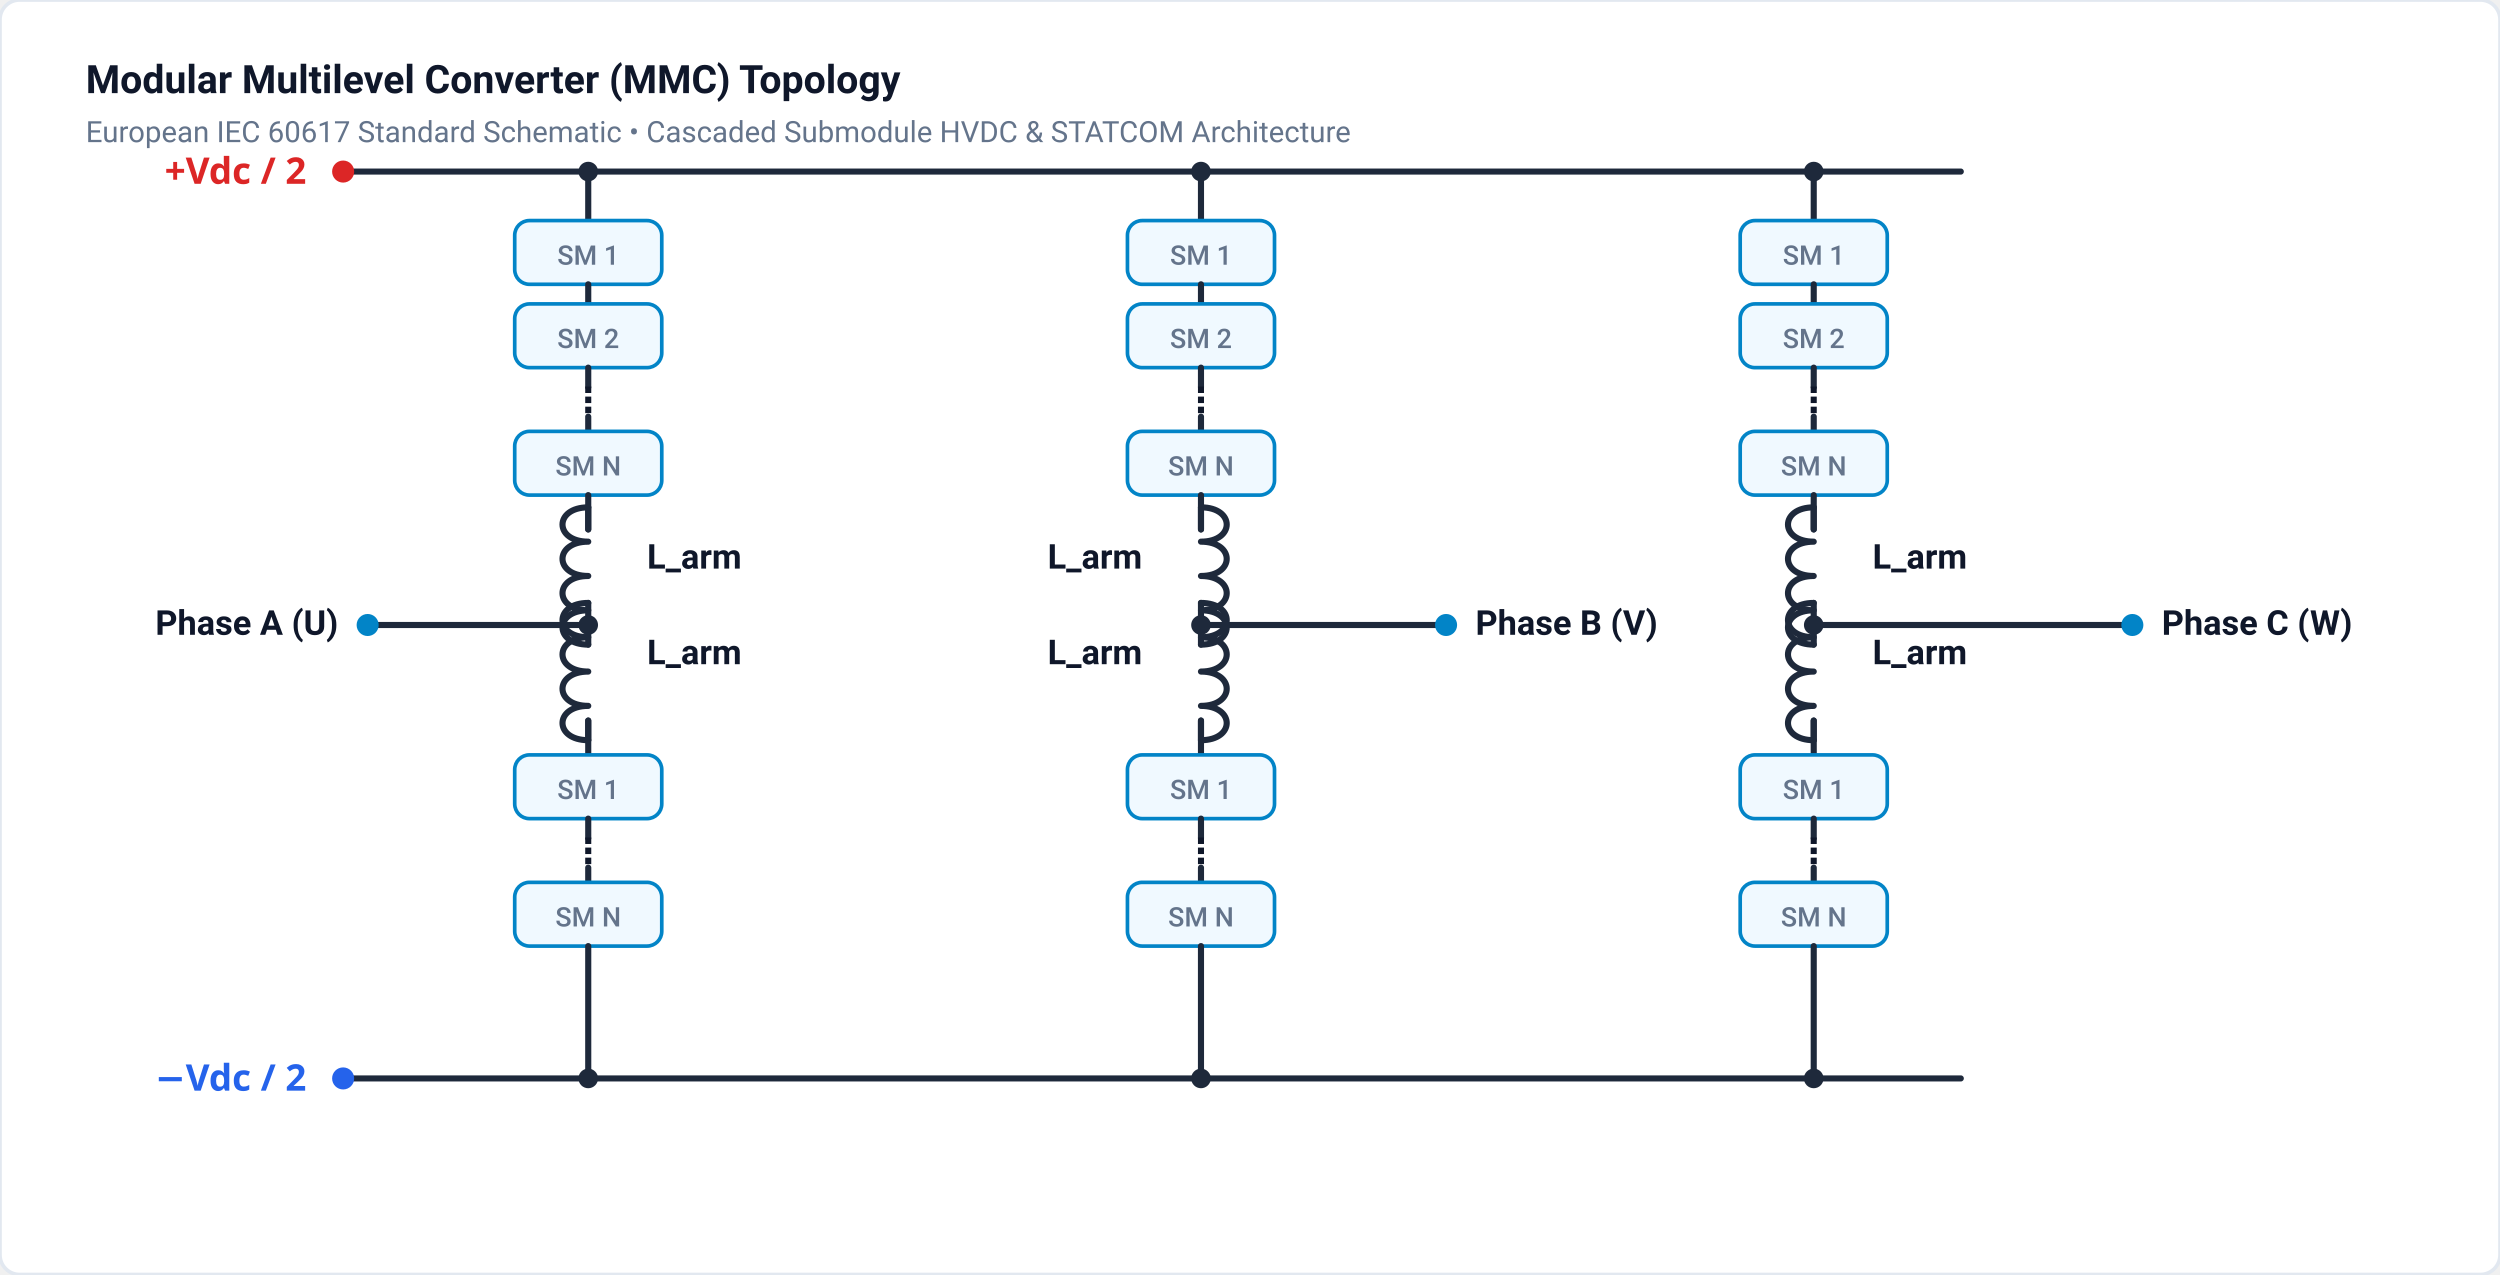
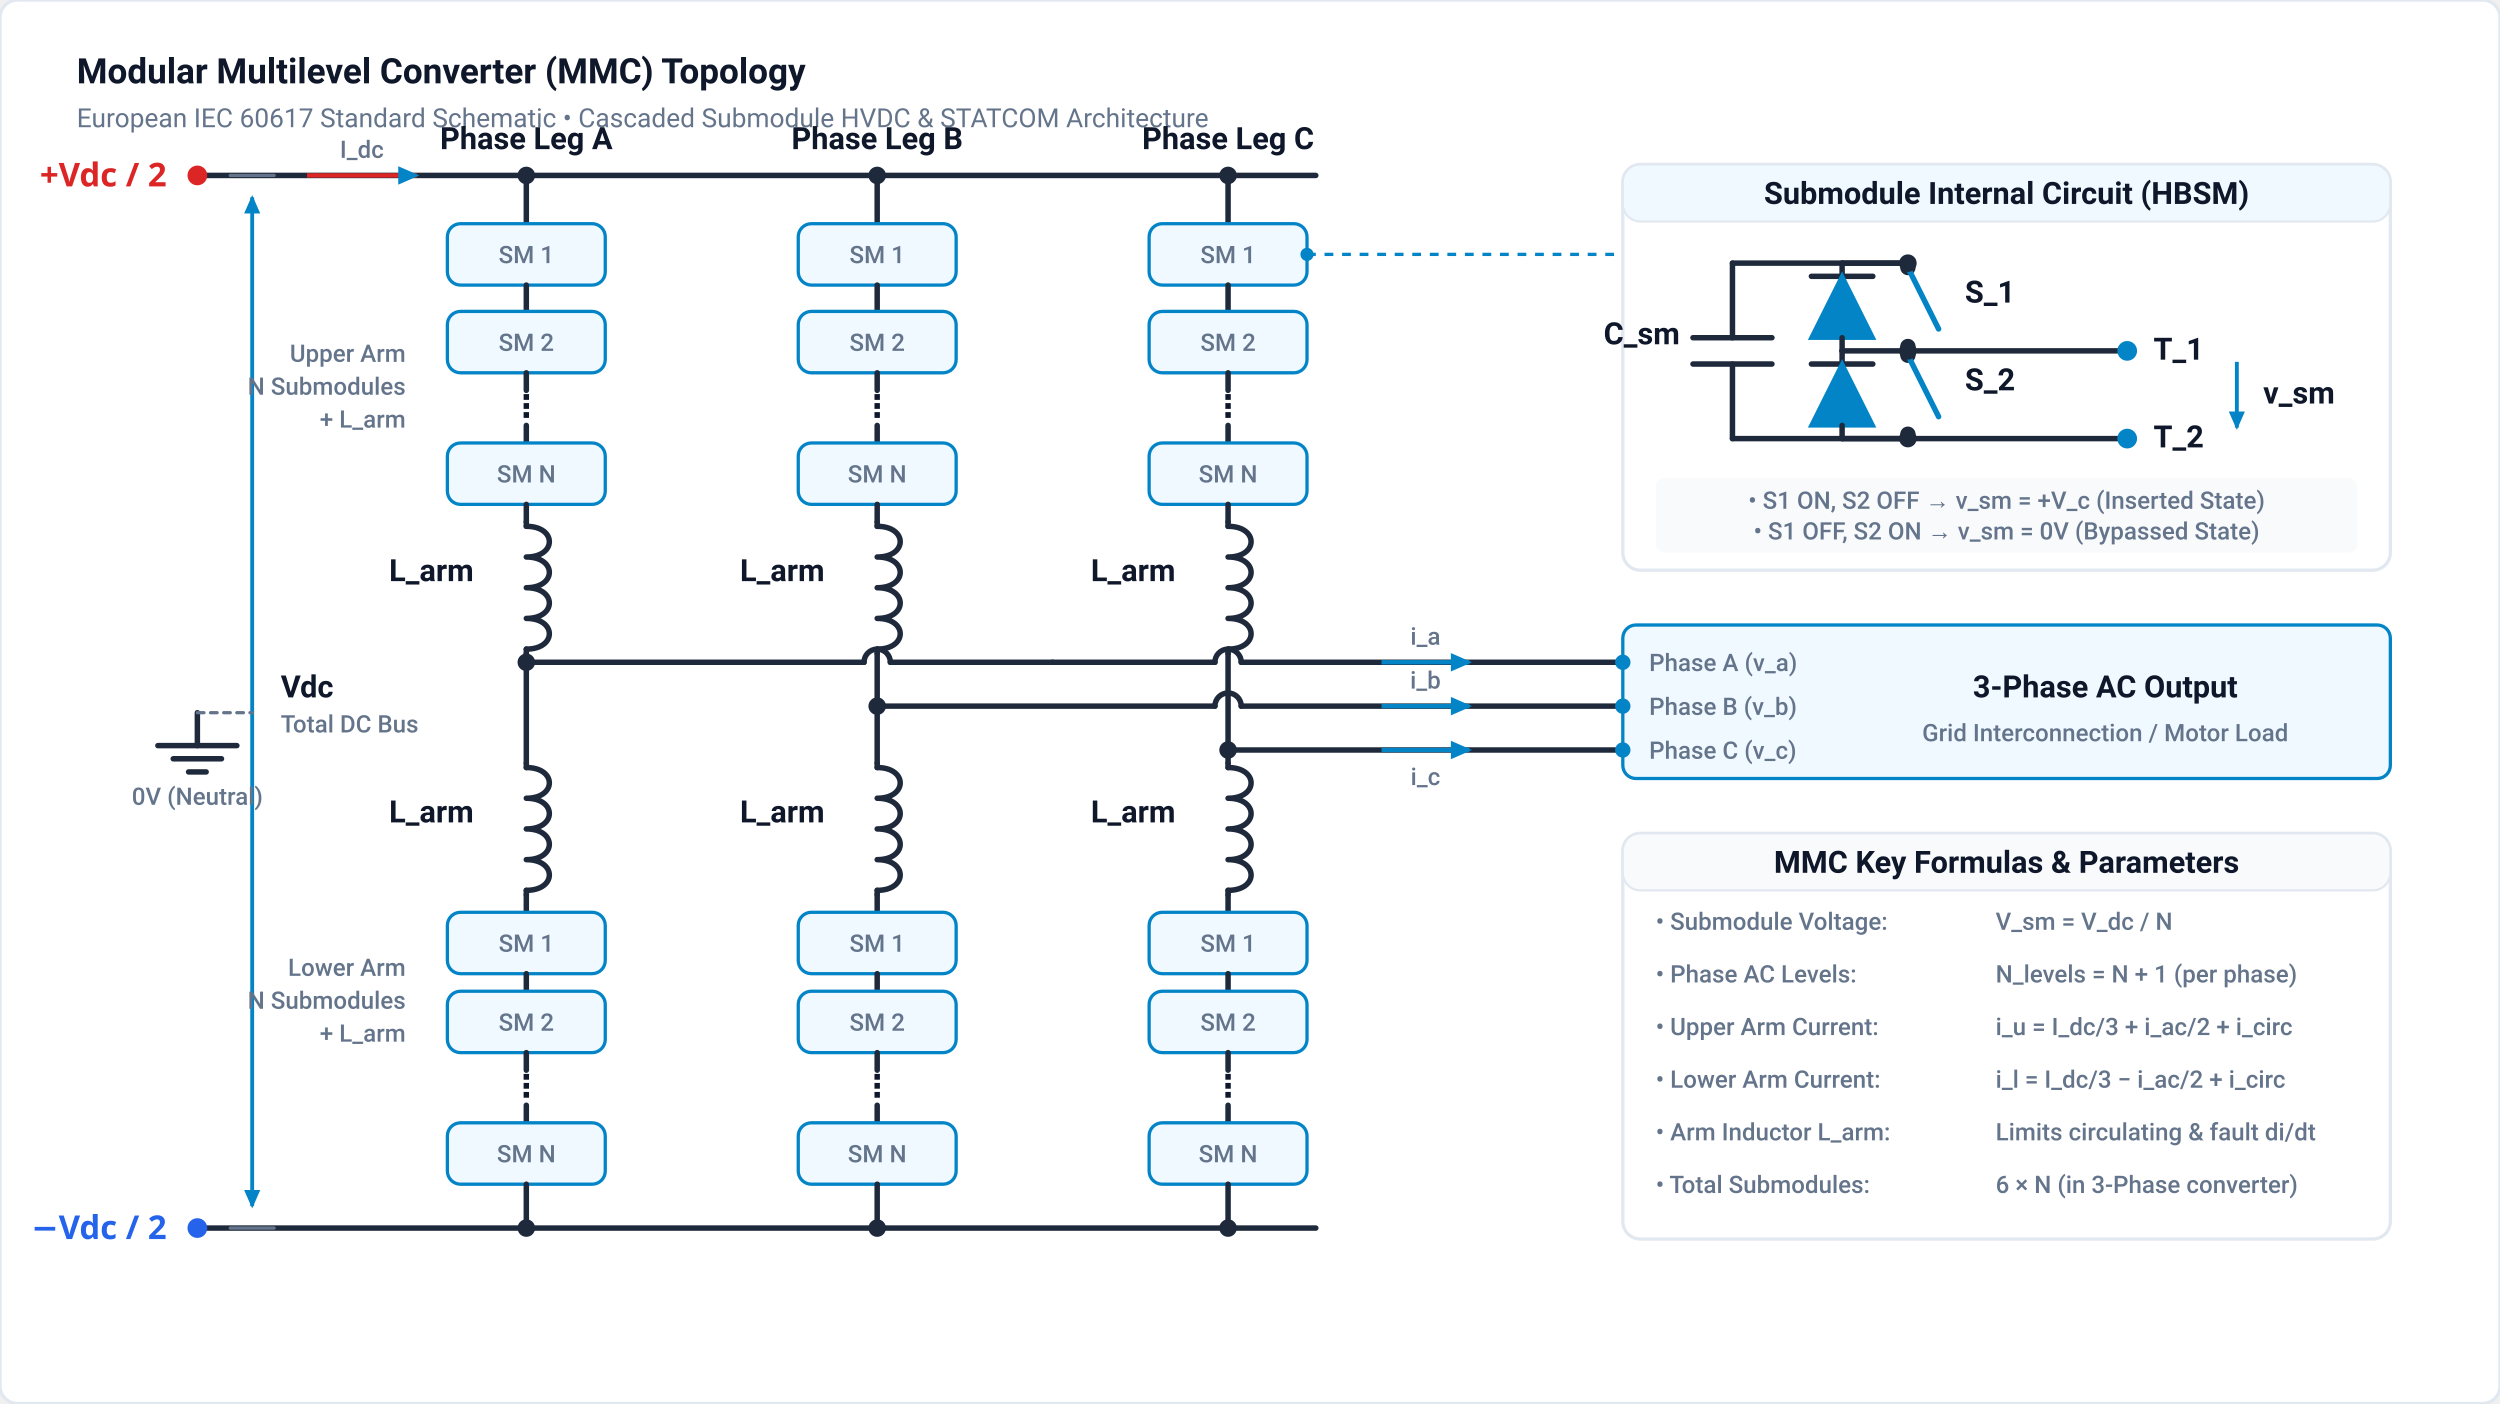
- <svg xmlns="http://www.w3.org/2000/svg" viewBox="0 0 1020 520" width="100%" height="100%">
+ <svg xmlns="http://www.w3.org/2000/svg" viewBox="0 0 1140 640" width="100%" height="100%">
  <defs>
    <style>
      .wire { stroke: #1e293b; stroke-width: 2.5; stroke-linecap: round; stroke-linejoin: round; fill: none; }
      .wire-thin { stroke: #64748b; stroke-width: 1.5; stroke-linecap: round; stroke-linejoin: round; fill: none; }
      .wire-dashed { stroke: #0284c7; stroke-width: 2; stroke-dasharray: 5,4; fill: none; }
      .wire-gnd { stroke: #1e293b; stroke-width: 2.5; stroke-linecap: round; }
      .junction { fill: #1e293b; }
      .label { font-family: -apple-system, BlinkMacSystemFont, "Segoe UI", Roboto, "Helvetica Neue", Arial, sans-serif; font-size: 14px; fill: #0f172a; font-weight: 600; text-anchor: middle; }
      .label-start { font-family: -apple-system, BlinkMacSystemFont, "Segoe UI", Roboto, "Helvetica Neue", Arial, sans-serif; font-size: 14px; fill: #0f172a; font-weight: 600; text-anchor: start; }
      .label-end { font-family: -apple-system, BlinkMacSystemFont, "Segoe UI", Roboto, "Helvetica Neue", Arial, sans-serif; font-size: 14px; fill: #0f172a; font-weight: 600; text-anchor: end; }
      .sublabel { font-family: -apple-system, BlinkMacSystemFont, "Segoe UI", Roboto, "Helvetica Neue", Arial, sans-serif; font-size: 11px; fill: #64748b; font-weight: 500; text-anchor: middle; }
      .sublabel-start { font-family: -apple-system, BlinkMacSystemFont, "Segoe UI", Roboto, "Helvetica Neue", Arial, sans-serif; font-size: 11px; fill: #64748b; font-weight: 500; text-anchor: start; }
      .sublabel-end { font-family: -apple-system, BlinkMacSystemFont, "Segoe UI", Roboto, "Helvetica Neue", Arial, sans-serif; font-size: 11px; fill: #64748b; font-weight: 500; text-anchor: end; }
      .title { font-family: -apple-system, BlinkMacSystemFont, "Segoe UI", Roboto, "Helvetica Neue", Arial, sans-serif; font-size: 16px; fill: #0f172a; font-weight: 700; }
      .subtitle { font-family: -apple-system, BlinkMacSystemFont, "Segoe UI", Roboto, "Helvetica Neue", Arial, sans-serif; font-size: 12px; fill: #64748b; font-weight: 400; }
      .comp-body { fill: #ffffff; stroke: #1e293b; stroke-width: 2.2; }
      .comp-diode { fill: #0284c7; stroke: #0284c7; stroke-width: 2; }
      .comp-sw { stroke: #0284c7; stroke-width: 2.5; stroke-linecap: round; fill: none; }
      .arrow { fill: #0284c7; stroke: none; }
      .measure-arrow { stroke: #0284c7; stroke-width: 1.75; fill: none; }
      .tag-pos { fill: #dc2626; font-family: sans-serif; font-size: 16px; font-weight: bold; text-anchor: middle; }
      .tag-pos-start { fill: #dc2626; font-family: sans-serif; font-size: 15px; font-weight: bold; text-anchor: start; }
      .tag-pos-end { fill: #dc2626; font-family: sans-serif; font-size: 15px; font-weight: bold; text-anchor: end; }
      .tag-neg { fill: #2563eb; font-family: sans-serif; font-size: 18px; font-weight: bold; text-anchor: middle; }
      .tag-neg-start { fill: #2563eb; font-family: sans-serif; font-size: 15px; font-weight: bold; text-anchor: start; }
      .tag-neg-end { fill: #2563eb; font-family: sans-serif; font-size: 15px; font-weight: bold; text-anchor: end; }
      .card { fill: #ffffff; stroke: #e2e8f0; stroke-width: 1.5; rx: 8px; }
      .block { fill: #f8fafc; stroke: #cbd5e1; stroke-width: 1.5; rx: 6px; }
      .block-accent { fill: #f0f9ff; stroke: #0284c7; stroke-width: 1.5; rx: 6px; }
      .leg-box { fill: #f8fafc; stroke: #cbd5e1; stroke-width: 1.2; stroke-dasharray: 4,4; rx: 6px; }
    </style>
    <marker id="arr-blue" viewBox="0 0 10 10" refX="7" refY="5" markerWidth="6" markerHeight="6" orient="auto-start-reverse">
      <path d="M 0 1.5 L 8 5 L 0 8.5 z" fill="#0284c7" />
    </marker>
    <marker id="arr-green" viewBox="0 0 10 10" refX="7" refY="5" markerWidth="6" markerHeight="6" orient="auto-start-reverse">
      <path d="M 0 1.5 L 8 5 L 0 8.5 z" fill="#16a34a" />
    </marker>
  </defs>
  <rect width="100%" height="100%" class="card" />
  <text x="35" y="38" class="title">Modular Multilevel Converter (MMC) Topology</text>
  <text x="35" y="58" class="subtitle">European IEC 60617 Standard Schematic • Cascaded Submodule HVDC &amp; STATCOM Architecture</text>
-   <line x1="140" y1="70" x2="800" y2="70" class="wire" stroke="#dc2626" />
-   <circle cx="140" cy="70" r="4.5" fill="#dc2626" />
-   <text x="125" y="75" class="tag-pos-end">+Vdc / 2</text>
-   <line x1="140" y1="440" x2="800" y2="440" class="wire" stroke="#2563eb" />
-   <circle cx="140" cy="440" r="4.5" fill="#2563eb" />
-   <text x="125" y="445" class="tag-neg-end">−Vdc / 2</text>
-   <circle cx="240" cy="70" r="4" class="junction" />
-   <circle cx="240" cy="440" r="4" class="junction" />
-   <line x1="240" y1="70" x2="240" y2="90" class="wire" />
-   <rect x="210" y="90" width="60" height="26" class="block-accent" />
-   <text x="240" y="108" class="sublabel">SM 1</text>
-   <line x1="240" y1="116" x2="240" y2="124" class="wire" />
-   <rect x="210" y="124" width="60" height="26" class="block-accent" />
-   <text x="240" y="142" class="sublabel">SM 2</text>
-   <line x1="240" y1="150" x2="240" y2="158" class="wire" />
-   <text x="240" y="168" class="label">⋮</text>
-   <line x1="240" y1="170" x2="240" y2="176" class="wire" />
-   <rect x="210" y="176" width="60" height="26" class="block-accent" />
-   <text x="240" y="194" class="sublabel">SM N</text>
-   <line x1="240" y1="202" x2="240" y2="216" class="wire" />
-   <line x1="240" y1="216" x2="240" y2="207" class="wire" />
-   <path d="M 240 207 C 226 207, 226 221, 240 221              C 226 221, 226 235, 240 235              C 226 235, 226 249, 240 249              C 226 249, 226 263, 240 263" class="wire" stroke-width="2.5" />
-   <line x1="240" y1="263" x2="240" y2="255" class="wire" />
-   <text x="264" y="232" class="label-start">L_arm</text>
-   <text x="264" y="250" class="sublabel-start" />
-   <circle cx="240" cy="255" r="4" class="junction" />
-   <line x1="240" y1="255" x2="150" y2="255" class="wire" />
-   <circle cx="150" cy="255" r="4.5" fill="#0284c7" />
-   <text x="138" y="259" class="label-end" fill="#0284c7">Phase A (U)</text>
-   <line x1="240" y1="255" x2="240" y2="246" class="wire" />
-   <path d="M 240 246 C 226 246, 226 260, 240 260              C 226 260, 226 274, 240 274              C 226 274, 226 288, 240 288              C 226 288, 226 302, 240 302" class="wire" stroke-width="2.5" />
-   <line x1="240" y1="302" x2="240" y2="294" class="wire" />
-   <text x="264" y="271" class="label-start">L_arm</text>
-   <text x="264" y="289" class="sublabel-start" />
-   <line x1="240" y1="294" x2="240" y2="308" class="wire" />
-   <rect x="210" y="308" width="60" height="26" class="block-accent" />
-   <text x="240" y="326" class="sublabel">SM 1</text>
-   <line x1="240" y1="334" x2="240" y2="342" class="wire" />
-   <text x="240" y="352" class="label">⋮</text>
-   <line x1="240" y1="354" x2="240" y2="360" class="wire" />
-   <rect x="210" y="360" width="60" height="26" class="block-accent" />
-   <text x="240" y="378" class="sublabel">SM N</text>
-   <line x1="240" y1="386" x2="240" y2="440" class="wire" />
-   <circle cx="490" cy="70" r="4" class="junction" />
-   <circle cx="490" cy="440" r="4" class="junction" />
-   <line x1="490" y1="70" x2="490" y2="90" class="wire" />
-   <rect x="460" y="90" width="60" height="26" class="block-accent" />
-   <text x="490" y="108" class="sublabel">SM 1</text>
-   <line x1="490" y1="116" x2="490" y2="124" class="wire" />
-   <rect x="460" y="124" width="60" height="26" class="block-accent" />
-   <text x="490" y="142" class="sublabel">SM 2</text>
-   <line x1="490" y1="150" x2="490" y2="158" class="wire" />
-   <text x="490" y="168" class="label">⋮</text>
-   <line x1="490" y1="170" x2="490" y2="176" class="wire" />
-   <rect x="460" y="176" width="60" height="26" class="block-accent" />
-   <text x="490" y="194" class="sublabel">SM N</text>
-   <line x1="490" y1="202" x2="490" y2="216" class="wire" />
-   <line x1="490" y1="216" x2="490" y2="207" class="wire" />
-   <path d="M 490 207 C 504 207, 504 221, 490 221              C 504 221, 504 235, 490 235              C 504 235, 504 249, 490 249              C 504 249, 504 263, 490 263" class="wire" stroke-width="2.5" />
-   <line x1="490" y1="263" x2="490" y2="255" class="wire" />
-   <text x="466" y="232" class="label-end">L_arm</text>
-   <text x="466" y="250" class="sublabel-end" />
-   <circle cx="490" cy="255" r="4" class="junction" />
-   <line x1="490" y1="255" x2="590" y2="255" class="wire" />
-   <circle cx="590" cy="255" r="4.5" fill="#0284c7" />
-   <text x="602" y="259" class="label-start" fill="#0284c7">Phase B (V)</text>
-   <line x1="490" y1="255" x2="490" y2="246" class="wire" />
-   <path d="M 490 246 C 504 246, 504 260, 490 260              C 504 260, 504 274, 490 274              C 504 274, 504 288, 490 288              C 504 288, 504 302, 490 302" class="wire" stroke-width="2.5" />
-   <line x1="490" y1="302" x2="490" y2="294" class="wire" />
-   <text x="466" y="271" class="label-end">L_arm</text>
-   <text x="466" y="289" class="sublabel-end" />
-   <line x1="490" y1="294" x2="490" y2="308" class="wire" />
-   <rect x="460" y="308" width="60" height="26" class="block-accent" />
-   <text x="490" y="326" class="sublabel">SM 1</text>
-   <line x1="490" y1="334" x2="490" y2="342" class="wire" />
-   <text x="490" y="352" class="label">⋮</text>
-   <line x1="490" y1="354" x2="490" y2="360" class="wire" />
-   <rect x="460" y="360" width="60" height="26" class="block-accent" />
-   <text x="490" y="378" class="sublabel">SM N</text>
-   <line x1="490" y1="386" x2="490" y2="440" class="wire" />
-   <circle cx="740" cy="70" r="4" class="junction" />
-   <circle cx="740" cy="440" r="4" class="junction" />
-   <line x1="740" y1="70" x2="740" y2="90" class="wire" />
-   <rect x="710" y="90" width="60" height="26" class="block-accent" />
-   <text x="740" y="108" class="sublabel">SM 1</text>
-   <line x1="740" y1="116" x2="740" y2="124" class="wire" />
-   <rect x="710" y="124" width="60" height="26" class="block-accent" />
-   <text x="740" y="142" class="sublabel">SM 2</text>
-   <line x1="740" y1="150" x2="740" y2="158" class="wire" />
-   <text x="740" y="168" class="label">⋮</text>
-   <line x1="740" y1="170" x2="740" y2="176" class="wire" />
-   <rect x="710" y="176" width="60" height="26" class="block-accent" />
-   <text x="740" y="194" class="sublabel">SM N</text>
-   <line x1="740" y1="202" x2="740" y2="216" class="wire" />
-   <line x1="740" y1="216" x2="740" y2="207" class="wire" />
-   <path d="M 740 207 C 726 207, 726 221, 740 221              C 726 221, 726 235, 740 235              C 726 235, 726 249, 740 249              C 726 249, 726 263, 740 263" class="wire" stroke-width="2.5" />
-   <line x1="740" y1="263" x2="740" y2="255" class="wire" />
-   <text x="764" y="232" class="label-start">L_arm</text>
-   <text x="764" y="250" class="sublabel-start" />
-   <circle cx="740" cy="255" r="4" class="junction" />
-   <line x1="740" y1="255" x2="870" y2="255" class="wire" />
-   <circle cx="870" cy="255" r="4.5" fill="#0284c7" />
-   <text x="882" y="259" class="label-start" fill="#0284c7">Phase C (W)</text>
-   <line x1="740" y1="255" x2="740" y2="246" class="wire" />
-   <path d="M 740 246 C 726 246, 726 260, 740 260              C 726 260, 726 274, 740 274              C 726 274, 726 288, 740 288              C 726 288, 726 302, 740 302" class="wire" stroke-width="2.5" />
-   <line x1="740" y1="302" x2="740" y2="294" class="wire" />
-   <text x="764" y="271" class="label-start">L_arm</text>
-   <text x="764" y="289" class="sublabel-start" />
-   <line x1="740" y1="294" x2="740" y2="308" class="wire" />
-   <rect x="710" y="308" width="60" height="26" class="block-accent" />
-   <text x="740" y="326" class="sublabel">SM 1</text>
-   <line x1="740" y1="334" x2="740" y2="342" class="wire" />
-   <text x="740" y="352" class="label">⋮</text>
-   <line x1="740" y1="354" x2="740" y2="360" class="wire" />
-   <rect x="710" y="360" width="60" height="26" class="block-accent" />
-   <text x="740" y="378" class="sublabel">SM N</text>
-   <line x1="740" y1="386" x2="740" y2="440" class="wire" />
+   <line x1="90" y1="80" x2="600" y2="80" class="wire" stroke="#dc2626" />
+   <circle cx="90" cy="80" r="4.5" fill="#dc2626" />
+   <text x="76" y="85" class="tag-pos-end">+Vdc / 2</text>
+   <line x1="90" y1="560" x2="600" y2="560" class="wire" stroke="#2563eb" />
+   <circle cx="90" cy="560" r="4.5" fill="#2563eb" />
+   <text x="76" y="565" class="tag-neg-end">−Vdc / 2</text>
+   <line x1="115" y1="90" x2="115" y2="550" class="measure-arrow" marker-start="url(#arr-blue)" marker-end="url(#arr-blue)" />
+   <line x1="105" y1="80" x2="125" y2="80" class="wire-thin" />
+   <line x1="105" y1="560" x2="125" y2="560" class="wire-thin" />
+   <text x="128" y="318" class="label-start" fill="#0284c7">Vdc</text>
+   <text x="128" y="334" class="sublabel-start">Total DC Bus</text>
+   <line x1="90" y1="325" x2="90" y2="340" class="wire" />
+   <line x1="72" y1="340" x2="108" y2="340" class="wire-gnd" />
+   <line x1="79" y1="346" x2="101" y2="346" class="wire-gnd" />
+   <line x1="86" y1="352" x2="94" y2="352" class="wire-gnd" />
+   <text x="90" y="367" class="sublabel">0V (Neutral)</text>
+   <line x1="90" y1="325" x2="115" y2="325" class="wire-thin" stroke-dasharray="3,3" />
+   <line x1="140" y1="80" x2="190" y2="80" stroke="#dc2626" stroke-width="2" marker-end="url(#arr-blue)" />
+   <text x="165" y="72" class="sublabel" fill="#dc2626" font-weight="bold">I_dc</text>
+   <text x="240" y="68" class="label" fill="#0f172a" font-weight="700">Phase Leg A</text>
+   <text x="400" y="68" class="label" fill="#0f172a" font-weight="700">Phase Leg B</text>
+   <text x="560" y="68" class="label" fill="#0f172a" font-weight="700">Phase Leg C</text>
+   <text x="185" y="165" class="sublabel-end" font-weight="bold" fill="#0284c7">Upper Arm</text>
+   <text x="185" y="180" class="sublabel-end">N Submodules</text>
+   <text x="185" y="195" class="sublabel-end">+ L_arm</text>
+   <text x="185" y="445" class="sublabel-end" font-weight="bold" fill="#0284c7">Lower Arm</text>
+   <text x="185" y="460" class="sublabel-end">N Submodules</text>
+   <text x="185" y="475" class="sublabel-end">+ L_arm</text>
+   <circle cx="240" cy="80" r="4" class="junction" />
+   <line x1="240" y1="80" x2="240" y2="102" class="wire" />
+   <rect x="204" y="102" width="72" height="28" rx="6" class="block-accent" />
+   <text x="240" y="120" class="sublabel" font-weight="600">SM 1</text>
+   <line x1="240" y1="130" x2="240" y2="142" class="wire" />
+   <rect x="204" y="142" width="72" height="28" rx="6" class="block-accent" />
+   <text x="240" y="160" class="sublabel" font-weight="600">SM 2</text>
+   <line x1="240" y1="170" x2="240" y2="178" class="wire" />
+   <text x="240" y="190" class="label">⋮</text>
+   <line x1="240" y1="194" x2="240" y2="202" class="wire" />
+   <rect x="204" y="202" width="72" height="28" rx="6" class="block-accent" />
+   <text x="240" y="220" class="sublabel" font-weight="600">SM N</text>
+   <line x1="240" y1="230" x2="240" y2="238" class="wire" />
+   <line x1="240" y1="238" x2="240" y2="240" class="wire" />
+   <path d="M 240 240 C 254 240, 254 254, 240 254              C 254 254, 254 268, 240 268              C 254 268, 254 282, 240 282              C 254 282, 254 296, 240 296" class="wire" stroke-width="2.5" />
+   <line x1="240" y1="296" x2="240" y2="298" class="wire" />
+   <text x="216" y="265" class="label-end">L_arm</text>
+   <text x="216" y="283" class="sublabel-end" />
+   <line x1="240" y1="298" x2="240" y2="348" class="wire" />
+   <line x1="240" y1="348" x2="240" y2="350" class="wire" />
+   <path d="M 240 350 C 254 350, 254 364, 240 364              C 254 364, 254 378, 240 378              C 254 378, 254 392, 240 392              C 254 392, 254 406, 240 406" class="wire" stroke-width="2.5" />
+   <line x1="240" y1="406" x2="240" y2="408" class="wire" />
+   <text x="216" y="375" class="label-end">L_arm</text>
+   <text x="216" y="393" class="sublabel-end" />
+   <line x1="240" y1="408" x2="240" y2="416" class="wire" />
+   <rect x="204" y="416" width="72" height="28" rx="6" class="block-accent" />
+   <text x="240" y="434" class="sublabel" font-weight="600">SM 1</text>
+   <line x1="240" y1="444" x2="240" y2="452" class="wire" />
+   <rect x="204" y="452" width="72" height="28" rx="6" class="block-accent" />
+   <text x="240" y="470" class="sublabel" font-weight="600">SM 2</text>
+   <line x1="240" y1="480" x2="240" y2="488" class="wire" />
+   <text x="240" y="500" class="label">⋮</text>
+   <line x1="240" y1="504" x2="240" y2="512" class="wire" />
+   <rect x="204" y="512" width="72" height="28" rx="6" class="block-accent" />
+   <text x="240" y="530" class="sublabel" font-weight="600">SM N</text>
+   <line x1="240" y1="540" x2="240" y2="560" class="wire" />
+   <circle cx="240" cy="560" r="4" class="junction" />
+   <circle cx="400" cy="80" r="4" class="junction" />
+   <line x1="400" y1="80" x2="400" y2="102" class="wire" />
+   <rect x="364" y="102" width="72" height="28" rx="6" class="block-accent" />
+   <text x="400" y="120" class="sublabel" font-weight="600">SM 1</text>
+   <line x1="400" y1="130" x2="400" y2="142" class="wire" />
+   <rect x="364" y="142" width="72" height="28" rx="6" class="block-accent" />
+   <text x="400" y="160" class="sublabel" font-weight="600">SM 2</text>
+   <line x1="400" y1="170" x2="400" y2="178" class="wire" />
+   <text x="400" y="190" class="label">⋮</text>
+   <line x1="400" y1="194" x2="400" y2="202" class="wire" />
+   <rect x="364" y="202" width="72" height="28" rx="6" class="block-accent" />
+   <text x="400" y="220" class="sublabel" font-weight="600">SM N</text>
+   <line x1="400" y1="230" x2="400" y2="238" class="wire" />
+   <line x1="400" y1="238" x2="400" y2="240" class="wire" />
+   <path d="M 400 240 C 414 240, 414 254, 400 254              C 414 254, 414 268, 400 268              C 414 268, 414 282, 400 282              C 414 282, 414 296, 400 296" class="wire" stroke-width="2.5" />
+   <line x1="400" y1="296" x2="400" y2="298" class="wire" />
+   <text x="376" y="265" class="label-end">L_arm</text>
+   <text x="376" y="283" class="sublabel-end" />
+   <line x1="400" y1="298" x2="400" y2="348" class="wire" />
+   <line x1="400" y1="348" x2="400" y2="350" class="wire" />
+   <path d="M 400 350 C 414 350, 414 364, 400 364              C 414 364, 414 378, 400 378              C 414 378, 414 392, 400 392              C 414 392, 414 406, 400 406" class="wire" stroke-width="2.5" />
+   <line x1="400" y1="406" x2="400" y2="408" class="wire" />
+   <text x="376" y="375" class="label-end">L_arm</text>
+   <text x="376" y="393" class="sublabel-end" />
+   <line x1="400" y1="408" x2="400" y2="416" class="wire" />
+   <rect x="364" y="416" width="72" height="28" rx="6" class="block-accent" />
+   <text x="400" y="434" class="sublabel" font-weight="600">SM 1</text>
+   <line x1="400" y1="444" x2="400" y2="452" class="wire" />
+   <rect x="364" y="452" width="72" height="28" rx="6" class="block-accent" />
+   <text x="400" y="470" class="sublabel" font-weight="600">SM 2</text>
+   <line x1="400" y1="480" x2="400" y2="488" class="wire" />
+   <text x="400" y="500" class="label">⋮</text>
+   <line x1="400" y1="504" x2="400" y2="512" class="wire" />
+   <rect x="364" y="512" width="72" height="28" rx="6" class="block-accent" />
+   <text x="400" y="530" class="sublabel" font-weight="600">SM N</text>
+   <line x1="400" y1="540" x2="400" y2="560" class="wire" />
+   <circle cx="400" cy="560" r="4" class="junction" />
+   <circle cx="560" cy="80" r="4" class="junction" />
+   <line x1="560" y1="80" x2="560" y2="102" class="wire" />
+   <rect x="524" y="102" width="72" height="28" rx="6" class="block-accent" />
+   <text x="560" y="120" class="sublabel" font-weight="600">SM 1</text>
+   <line x1="560" y1="130" x2="560" y2="142" class="wire" />
+   <rect x="524" y="142" width="72" height="28" rx="6" class="block-accent" />
+   <text x="560" y="160" class="sublabel" font-weight="600">SM 2</text>
+   <line x1="560" y1="170" x2="560" y2="178" class="wire" />
+   <text x="560" y="190" class="label">⋮</text>
+   <line x1="560" y1="194" x2="560" y2="202" class="wire" />
+   <rect x="524" y="202" width="72" height="28" rx="6" class="block-accent" />
+   <text x="560" y="220" class="sublabel" font-weight="600">SM N</text>
+   <line x1="560" y1="230" x2="560" y2="238" class="wire" />
+   <line x1="560" y1="238" x2="560" y2="240" class="wire" />
+   <path d="M 560 240 C 574 240, 574 254, 560 254              C 574 254, 574 268, 560 268              C 574 268, 574 282, 560 282              C 574 282, 574 296, 560 296" class="wire" stroke-width="2.5" />
+   <line x1="560" y1="296" x2="560" y2="298" class="wire" />
+   <text x="536" y="265" class="label-end">L_arm</text>
+   <text x="536" y="283" class="sublabel-end" />
+   <line x1="560" y1="298" x2="560" y2="348" class="wire" />
+   <line x1="560" y1="348" x2="560" y2="350" class="wire" />
+   <path d="M 560 350 C 574 350, 574 364, 560 364              C 574 364, 574 378, 560 378              C 574 378, 574 392, 560 392              C 574 392, 574 406, 560 406" class="wire" stroke-width="2.5" />
+   <line x1="560" y1="406" x2="560" y2="408" class="wire" />
+   <text x="536" y="375" class="label-end">L_arm</text>
+   <text x="536" y="393" class="sublabel-end" />
+   <line x1="560" y1="408" x2="560" y2="416" class="wire" />
+   <rect x="524" y="416" width="72" height="28" rx="6" class="block-accent" />
+   <text x="560" y="434" class="sublabel" font-weight="600">SM 1</text>
+   <line x1="560" y1="444" x2="560" y2="452" class="wire" />
+   <rect x="524" y="452" width="72" height="28" rx="6" class="block-accent" />
+   <text x="560" y="470" class="sublabel" font-weight="600">SM 2</text>
+   <line x1="560" y1="480" x2="560" y2="488" class="wire" />
+   <text x="560" y="500" class="label">⋮</text>
+   <line x1="560" y1="504" x2="560" y2="512" class="wire" />
+   <rect x="524" y="512" width="72" height="28" rx="6" class="block-accent" />
+   <text x="560" y="530" class="sublabel" font-weight="600">SM N</text>
+   <line x1="560" y1="540" x2="560" y2="560" class="wire" />
+   <circle cx="560" cy="560" r="4" class="junction" />
+   <circle cx="240" cy="302" r="4" class="junction" />
+   <line x1="240" y1="302" x2="394" y2="302" class="wire" stroke="#0284c7" />
+   <path d="M 394 302 A 6 6 0 0 1 406 302" class="wire" stroke="#0284c7" />
+   <line x1="406" y1="302" x2="480" y2="302" class="wire" stroke="#0284c7" />
+   <line x1="480" y1="302" x2="554" y2="302" class="wire" stroke="#0284c7" />
+   <path d="M 554 302 A 6 6 0 0 1 566 302" class="wire" stroke="#0284c7" />
+   <line x1="566" y1="302" x2="740" y2="302" class="wire" stroke="#0284c7" />
+   <line x1="630" y1="302" x2="670" y2="302" stroke="#0284c7" stroke-width="2" marker-end="url(#arr-blue)" />
+   <text x="650" y="294" class="sublabel" fill="#0284c7" font-weight="bold">i_a</text>
+   <circle cx="400" cy="322" r="4" class="junction" />
+   <line x1="400" y1="322" x2="554" y2="322" class="wire" stroke="#0284c7" />
+   <path d="M 554 322 A 6 6 0 0 1 566 322" class="wire" stroke="#0284c7" />
+   <line x1="566" y1="322" x2="740" y2="322" class="wire" stroke="#0284c7" />
+   <line x1="630" y1="322" x2="670" y2="322" stroke="#0284c7" stroke-width="2" marker-end="url(#arr-blue)" />
+   <text x="650" y="314" class="sublabel" fill="#0284c7" font-weight="bold">i_b</text>
+   <circle cx="560" cy="342" r="4" class="junction" />
+   <line x1="560" y1="342" x2="740" y2="342" class="wire" stroke="#0284c7" />
+   <line x1="630" y1="342" x2="670" y2="342" stroke="#0284c7" stroke-width="2" marker-end="url(#arr-blue)" />
+   <text x="650" y="358" class="sublabel" fill="#0284c7" font-weight="bold">i_c</text>
+   <rect x="740" y="285" width="350" height="70" class="block-accent" />
+   <circle cx="740" cy="302" r="3.5" fill="#0284c7" />
+   <circle cx="740" cy="322" r="3.5" fill="#0284c7" />
+   <circle cx="740" cy="342" r="3.5" fill="#0284c7" />
+   <text x="752" y="306" class="sublabel-start" fill="#0284c7" font-weight="bold">Phase A (v_a)</text>
+   <text x="752" y="326" class="sublabel-start" fill="#0284c7" font-weight="bold">Phase B (v_b)</text>
+   <text x="752" y="346" class="sublabel-start" fill="#0284c7" font-weight="bold">Phase C (v_c)</text>
+   <text x="960" y="318" class="label" fill="#0284c7" font-size="15">3-Phase AC Output</text>
+   <text x="960" y="338" class="sublabel" font-size="12">Grid Interconnection / Motor Load</text>
+   <rect x="740" y="75" width="350" height="185" class="card" />
+   <rect x="740" y="75" width="350" height="26" fill="#f0f9ff" stroke="#e2e8f0" rx="8" />
+   <text x="915" y="93" class="label" fill="#0284c7">Submodule Internal Circuit (HBSM)</text>
+   <line x1="790" y1="120" x2="790" y2="154" class="wire" />
+   <line x1="772" y1="154" x2="808" y2="154" class="wire" stroke-width="3" />
+   <line x1="772" y1="166" x2="808" y2="166" class="wire" stroke-width="3" />
+   <line x1="790" y1="166" x2="790" y2="200" class="wire" />
+   <text x="766" y="157" class="label-end">C_sm</text>
+   <text x="766" y="175" class="sublabel-end" />
+   <line x1="790" y1="120" x2="870" y2="120" class="wire" />
+   <line x1="790" y1="200" x2="970" y2="200" class="wire" />
+   <line x1="840" y1="120" x2="840" y2="126" class="wire" />
+   <line x1="826" y1="126" x2="854" y2="126" class="wire" stroke-width="2.5" stroke="#0284c7" />
+   <polygon points="826,154 840,126 854,154" class="comp-diode" />
+   <line x1="840" y1="154" x2="840" y2="160" class="wire" />
+   <text x="818" y="138" class="label-end" />
+   <text x="818" y="156" class="sublabel-end" />
+   <line x1="840" y1="160" x2="840" y2="166" class="wire" />
+   <line x1="826" y1="166" x2="854" y2="166" class="wire" stroke-width="2.5" stroke="#0284c7" />
+   <polygon points="826,194 840,166 854,194" class="comp-diode" />
+   <line x1="840" y1="194" x2="840" y2="200" class="wire" />
+   <text x="818" y="178" class="label-end" />
+   <text x="818" y="196" class="sublabel-end" />
+   <line x1="840" y1="120" x2="870" y2="120" class="wire" />
+   <line x1="840" y1="160" x2="870" y2="160" class="wire" />
+   <line x1="840" y1="200" x2="870" y2="200" class="wire" />
+   <line x1="870" y1="120" x2="870" y2="122" class="wire" />
+   <circle cx="870" cy="122" r="3.5" class="junction" />
+   <line x1="870" y1="122" x2="884" y2="150" class="comp-sw" />
+   <circle cx="870" cy="158" r="3.5" class="junction" />
+   <line x1="870" y1="158" x2="870" y2="160" class="wire" />
+   <text x="896" y="138" class="label-start">S_1</text>
+   <text x="896" y="156" class="sublabel-start" />
+   <line x1="870" y1="160" x2="870" y2="162" class="wire" />
+   <circle cx="870" cy="162" r="3.5" class="junction" />
+   <line x1="870" y1="162" x2="884" y2="190" class="comp-sw" />
+   <circle cx="870" cy="198" r="3.5" class="junction" />
+   <line x1="870" y1="198" x2="870" y2="200" class="wire" />
+   <text x="896" y="178" class="label-start">S_2</text>
+   <text x="896" y="196" class="sublabel-start" />
+   <circle cx="870" cy="120" r="4" class="junction" />
+   <circle cx="870" cy="160" r="4" class="junction" />
+   <circle cx="870" cy="200" r="4" class="junction" />
+   <line x1="870" y1="160" x2="970" y2="160" class="wire" />
+   <circle cx="970" cy="160" r="4.5" fill="#0284c7" />
+   <text x="982" y="164" class="label-start" fill="#0284c7">T_1</text>
+   <circle cx="970" cy="200" r="4.5" fill="#0284c7" />
+   <text x="982" y="204" class="label-start" fill="#0284c7">T_2</text>
+   <line x1="1020" y1="165" x2="1020" y2="195" class="measure-arrow" marker-end="url(#arr-blue)" />
+   <text x="1032" y="184" class="label-start" fill="#0284c7">v_sm</text>
+   <rect x="755" y="218" width="320" height="34" fill="#f8fafc" rx="4" />
+   <text x="915" y="232" class="sublabel" font-size="11">• S1 ON, S2 OFF → v_sm = +V_c (Inserted State)</text>
+   <text x="915" y="246" class="sublabel" font-size="11">• S1 OFF, S2 ON → v_sm = 0V (Bypassed State)</text>
+   <circle cx="596" cy="116" r="3" fill="#0284c7" />
+   <line x1="596" y1="116" x2="740" y2="116" stroke="#0284c7" stroke-width="1.5" stroke-dasharray="4,4" />
+   <rect x="740" y="380" width="350" height="185" class="card" />
+   <rect x="740" y="380" width="350" height="26" fill="#f8fafc" stroke="#e2e8f0" rx="8" />
+   <text x="915" y="398" class="label" fill="#0f172a">MMC Key Formulas &amp; Parameters</text>
+   <text x="755" y="424" class="sublabel-start" font-weight="600" fill="#0f172a">• Submodule Voltage:</text>
+   <text x="910" y="424" class="sublabel-start">V_sm = V_dc / N</text>
+   <text x="755" y="448" class="sublabel-start" font-weight="600" fill="#0f172a">• Phase AC Levels:</text>
+   <text x="910" y="448" class="sublabel-start">N_levels = N + 1 (per phase)</text>
+   <text x="755" y="472" class="sublabel-start" font-weight="600" fill="#0f172a">• Upper Arm Current:</text>
+   <text x="910" y="472" class="sublabel-start">i_u = I_dc/3 + i_ac/2 + i_circ</text>
+   <text x="755" y="496" class="sublabel-start" font-weight="600" fill="#0f172a">• Lower Arm Current:</text>
+   <text x="910" y="496" class="sublabel-start">i_l = I_dc/3 − i_ac/2 + i_circ</text>
+   <text x="755" y="520" class="sublabel-start" font-weight="600" fill="#0f172a">• Arm Inductor L_arm:</text>
+   <text x="910" y="520" class="sublabel-start">Limits circulating &amp; fault di/dt</text>
+   <text x="755" y="544" class="sublabel-start" font-weight="600" fill="#0f172a">• Total Submodules:</text>
+   <text x="910" y="544" class="sublabel-start">6 × N (in 3-Phase converter)</text>
</svg>
